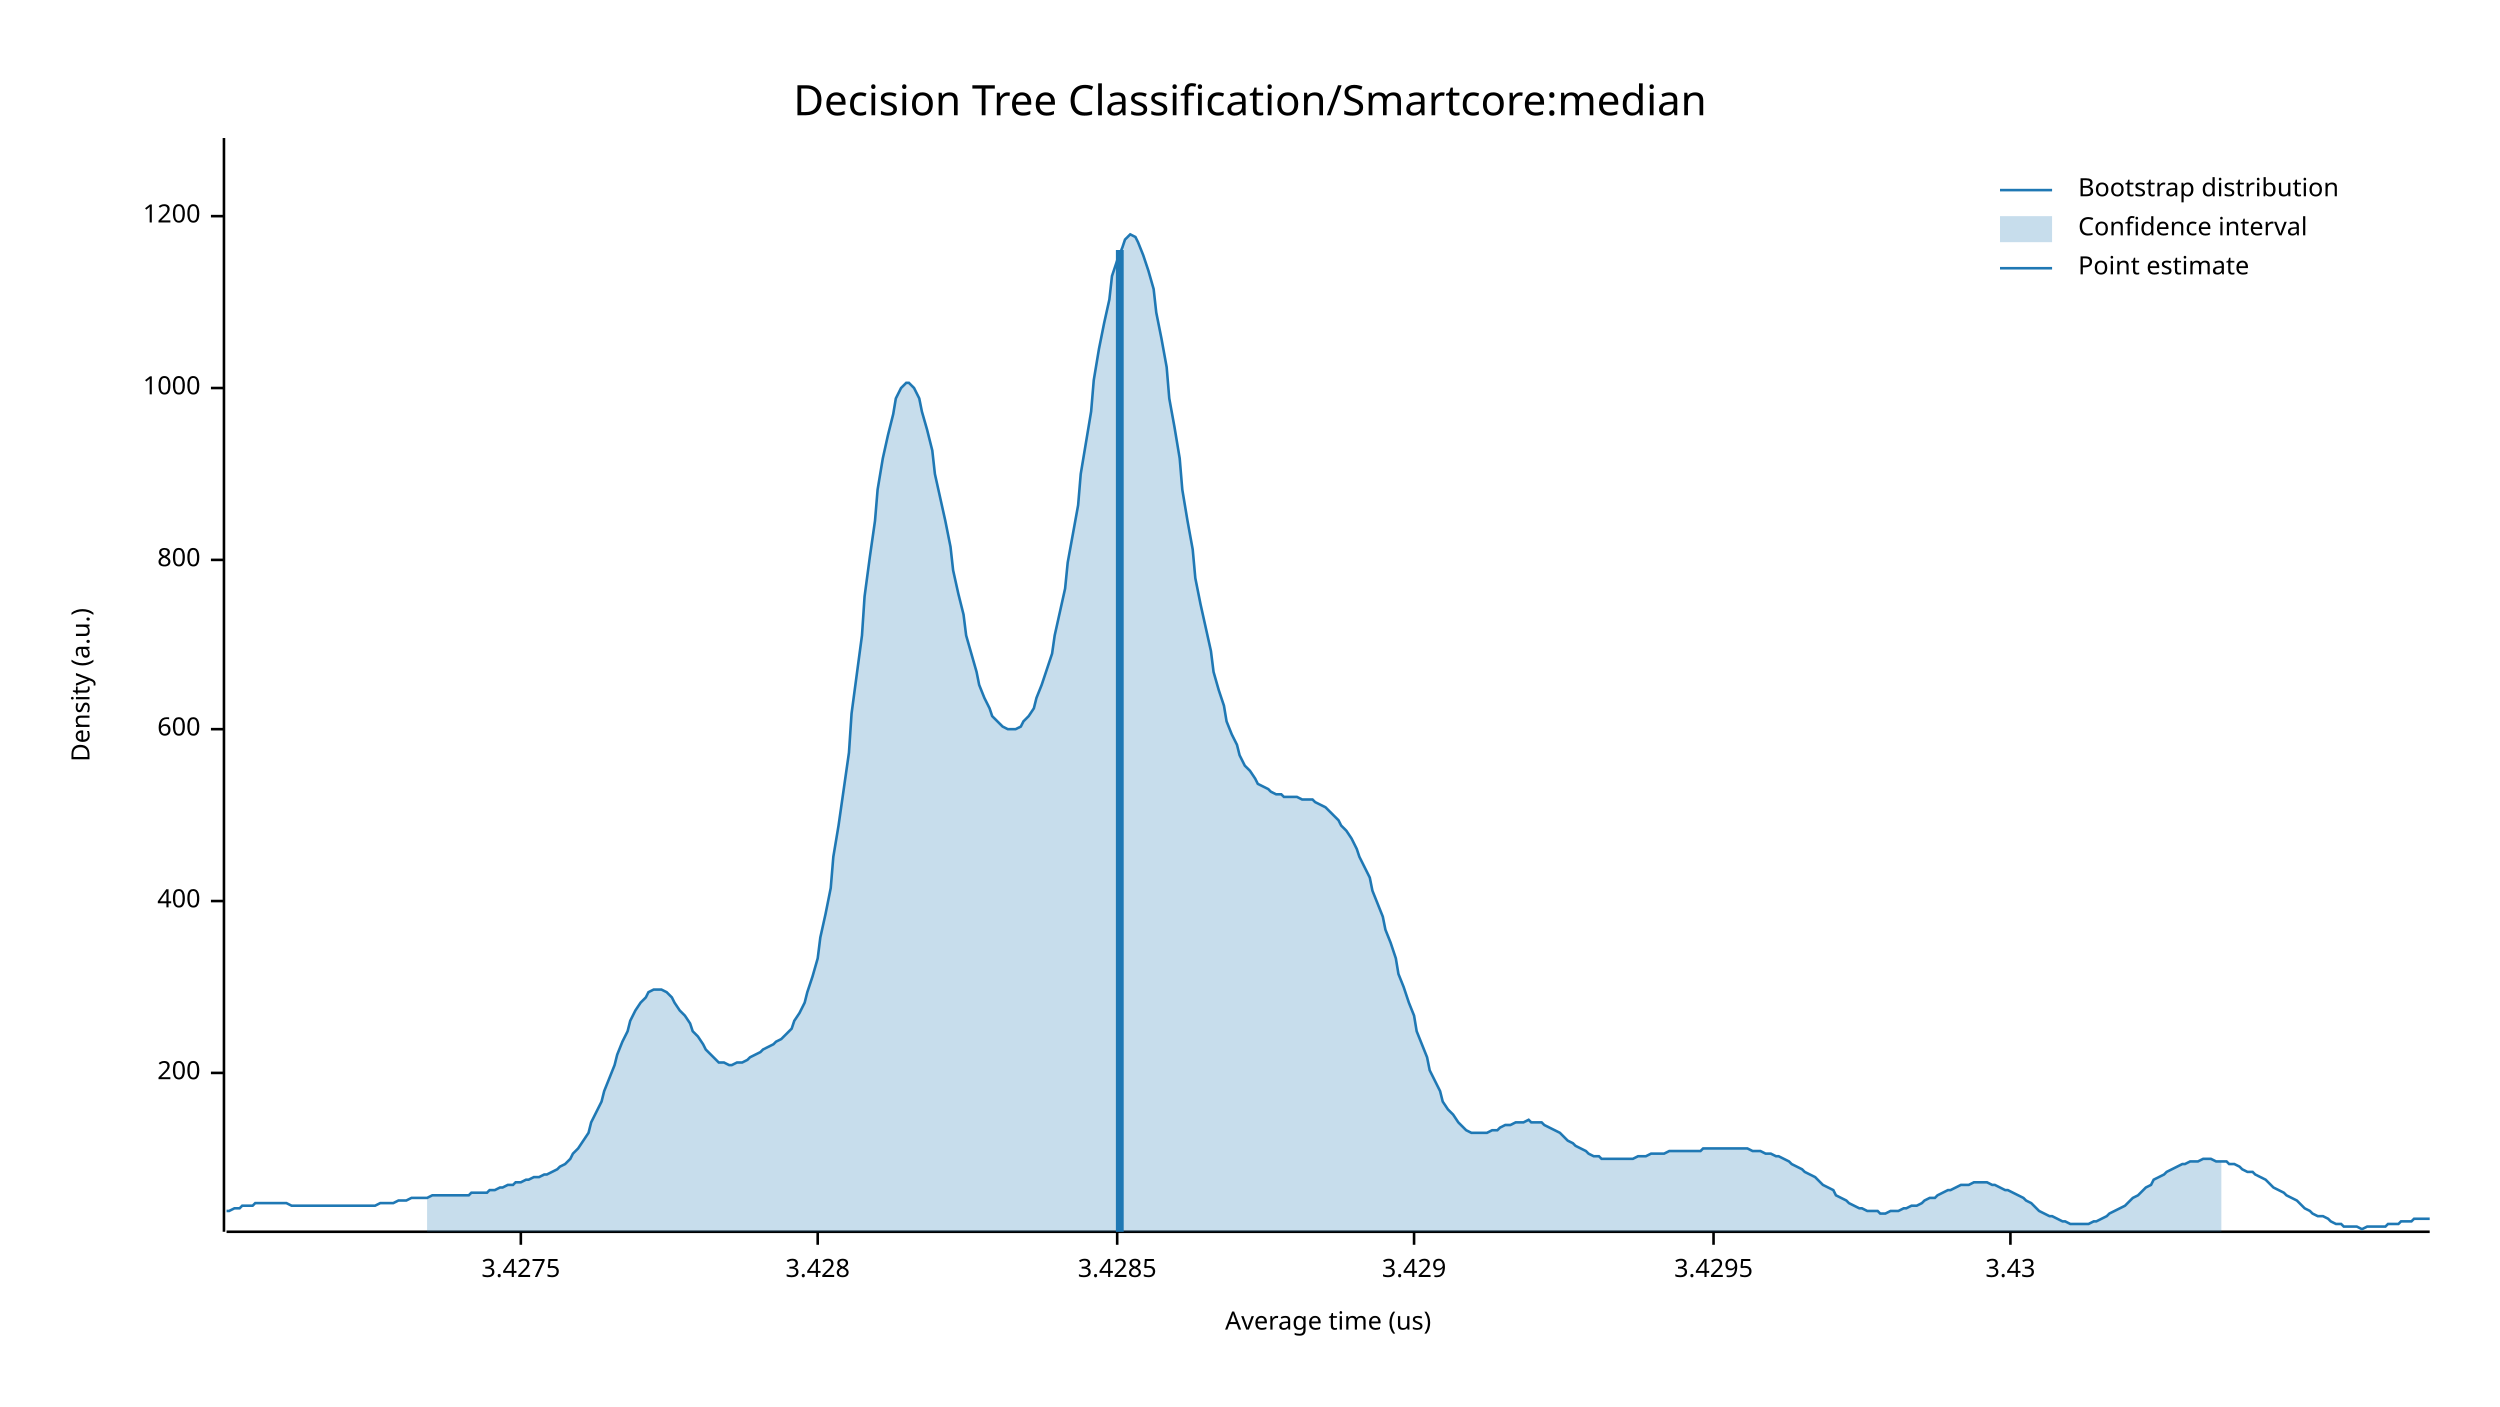
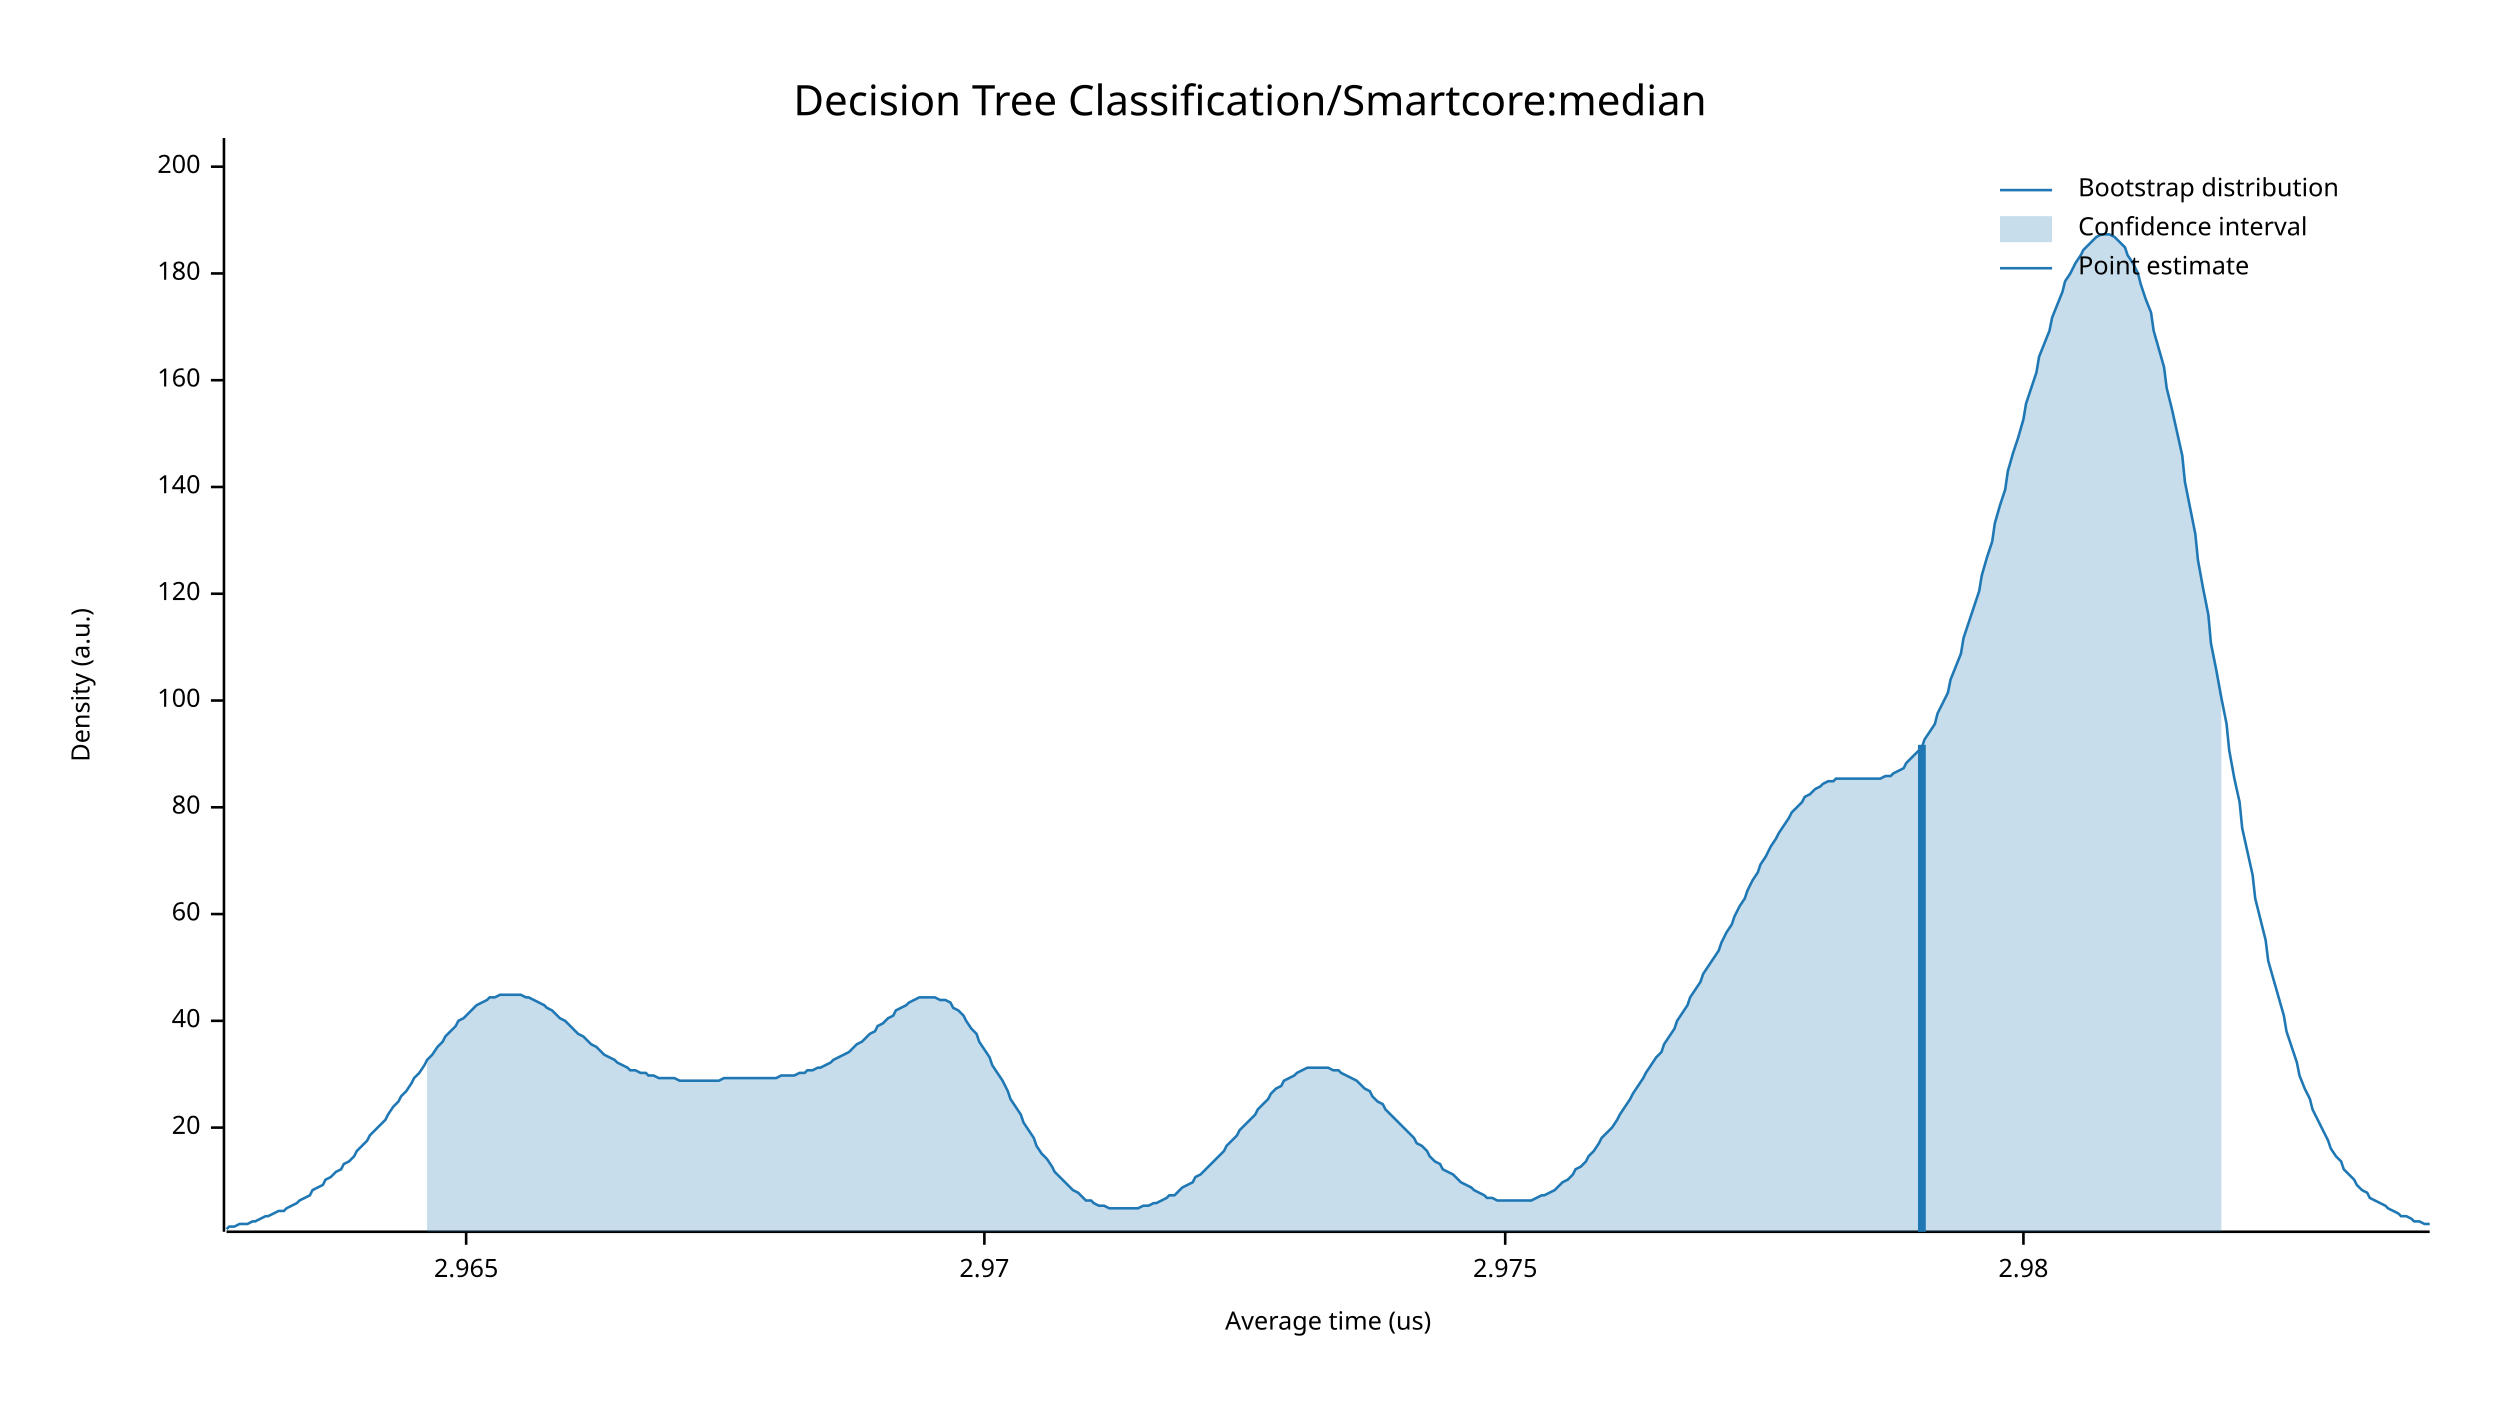
<svg xmlns="http://www.w3.org/2000/svg" width="960" height="540" viewBox="0 0 960 540">
  <text x="480" y="32" dy="0.76em" text-anchor="middle" font-family="sans-serif" font-size="16.129" opacity="1" fill="#000000">
Decision Tree Classification/Smartcore:median
</text>
  <text x="27" y="263" dy="0.76em" text-anchor="middle" font-family="sans-serif" font-size="9.677" opacity="1" fill="#000000" transform="rotate(270, 27, 263)">
Density (a.u.)
</text>
  <text x="510" y="513" dy="-0.5ex" text-anchor="middle" font-family="sans-serif" font-size="9.677" opacity="1" fill="#000000">
Average time (us)
</text>
  <polyline fill="none" opacity="1" stroke="#000000" stroke-width="1" points="86,53 86,473 " />
-   <text x="77" y="412" dy="0.5ex" text-anchor="end" font-family="sans-serif" font-size="9.677" opacity="1" fill="#000000">
+   <text x="77" y="433" dy="0.5ex" text-anchor="end" font-family="sans-serif" font-size="9.677" opacity="1" fill="#000000">
+ 20
+ </text>
+   <polyline fill="none" opacity="1" stroke="#000000" stroke-width="1" points="81,433 86,433 " />
+   <text x="77" y="392" dy="0.5ex" text-anchor="end" font-family="sans-serif" font-size="9.677" opacity="1" fill="#000000">
+ 40
+ </text>
+   <polyline fill="none" opacity="1" stroke="#000000" stroke-width="1" points="81,392 86,392 " />
+   <text x="77" y="351" dy="0.5ex" text-anchor="end" font-family="sans-serif" font-size="9.677" opacity="1" fill="#000000">
+ 60
+ </text>
+   <polyline fill="none" opacity="1" stroke="#000000" stroke-width="1" points="81,351 86,351 " />
+   <text x="77" y="310" dy="0.5ex" text-anchor="end" font-family="sans-serif" font-size="9.677" opacity="1" fill="#000000">
+ 80
+ </text>
+   <polyline fill="none" opacity="1" stroke="#000000" stroke-width="1" points="81,310 86,310 " />
+   <text x="77" y="269" dy="0.5ex" text-anchor="end" font-family="sans-serif" font-size="9.677" opacity="1" fill="#000000">
+ 100
+ </text>
+   <polyline fill="none" opacity="1" stroke="#000000" stroke-width="1" points="81,269 86,269 " />
+   <text x="77" y="228" dy="0.5ex" text-anchor="end" font-family="sans-serif" font-size="9.677" opacity="1" fill="#000000">
+ 120
+ </text>
+   <polyline fill="none" opacity="1" stroke="#000000" stroke-width="1" points="81,228 86,228 " />
+   <text x="77" y="187" dy="0.5ex" text-anchor="end" font-family="sans-serif" font-size="9.677" opacity="1" fill="#000000">
+ 140
+ </text>
+   <polyline fill="none" opacity="1" stroke="#000000" stroke-width="1" points="81,187 86,187 " />
+   <text x="77" y="146" dy="0.5ex" text-anchor="end" font-family="sans-serif" font-size="9.677" opacity="1" fill="#000000">
+ 160
+ </text>
+   <polyline fill="none" opacity="1" stroke="#000000" stroke-width="1" points="81,146 86,146 " />
+   <text x="77" y="105" dy="0.5ex" text-anchor="end" font-family="sans-serif" font-size="9.677" opacity="1" fill="#000000">
+ 180
+ </text>
+   <polyline fill="none" opacity="1" stroke="#000000" stroke-width="1" points="81,105 86,105 " />
+   <text x="77" y="64" dy="0.5ex" text-anchor="end" font-family="sans-serif" font-size="9.677" opacity="1" fill="#000000">
200
</text>
-   <polyline fill="none" opacity="1" stroke="#000000" stroke-width="1" points="81,412 86,412 " />
-   <text x="77" y="346" dy="0.5ex" text-anchor="end" font-family="sans-serif" font-size="9.677" opacity="1" fill="#000000">
- 400
+   <polyline fill="none" opacity="1" stroke="#000000" stroke-width="1" points="81,64 86,64 " />
+   <polyline fill="none" opacity="1" stroke="#000000" stroke-width="1" points="87,473 933,473 " />
+   <text x="179" y="483" dy="0.76em" text-anchor="middle" font-family="sans-serif" font-size="9.677" opacity="1" fill="#000000">
+ 2.965
</text>
-   <polyline fill="none" opacity="1" stroke="#000000" stroke-width="1" points="81,346 86,346 " />
-   <text x="77" y="280" dy="0.5ex" text-anchor="end" font-family="sans-serif" font-size="9.677" opacity="1" fill="#000000">
- 600
+   <polyline fill="none" opacity="1" stroke="#000000" stroke-width="1" points="179,473 179,478 " />
+   <text x="378" y="483" dy="0.76em" text-anchor="middle" font-family="sans-serif" font-size="9.677" opacity="1" fill="#000000">
+ 2.97
</text>
-   <polyline fill="none" opacity="1" stroke="#000000" stroke-width="1" points="81,280 86,280 " />
-   <text x="77" y="215" dy="0.5ex" text-anchor="end" font-family="sans-serif" font-size="9.677" opacity="1" fill="#000000">
- 800
+   <polyline fill="none" opacity="1" stroke="#000000" stroke-width="1" points="378,473 378,478 " />
+   <text x="578" y="483" dy="0.76em" text-anchor="middle" font-family="sans-serif" font-size="9.677" opacity="1" fill="#000000">
+ 2.975
</text>
-   <polyline fill="none" opacity="1" stroke="#000000" stroke-width="1" points="81,215 86,215 " />
-   <text x="77" y="149" dy="0.5ex" text-anchor="end" font-family="sans-serif" font-size="9.677" opacity="1" fill="#000000">
- 1000
+   <polyline fill="none" opacity="1" stroke="#000000" stroke-width="1" points="578,473 578,478 " />
+   <text x="777" y="483" dy="0.76em" text-anchor="middle" font-family="sans-serif" font-size="9.677" opacity="1" fill="#000000">
+ 2.98
</text>
-   <polyline fill="none" opacity="1" stroke="#000000" stroke-width="1" points="81,149 86,149 " />
-   <text x="77" y="83" dy="0.5ex" text-anchor="end" font-family="sans-serif" font-size="9.677" opacity="1" fill="#000000">
- 1200
- </text>
-   <polyline fill="none" opacity="1" stroke="#000000" stroke-width="1" points="81,83 86,83 " />
-   <polyline fill="none" opacity="1" stroke="#000000" stroke-width="1" points="87,473 933,473 " />
-   <text x="200" y="483" dy="0.76em" text-anchor="middle" font-family="sans-serif" font-size="9.677" opacity="1" fill="#000000">
- 3.4275
- </text>
-   <polyline fill="none" opacity="1" stroke="#000000" stroke-width="1" points="200,473 200,478 " />
-   <text x="314" y="483" dy="0.76em" text-anchor="middle" font-family="sans-serif" font-size="9.677" opacity="1" fill="#000000">
- 3.428
- </text>
-   <polyline fill="none" opacity="1" stroke="#000000" stroke-width="1" points="314,473 314,478 " />
-   <text x="429" y="483" dy="0.76em" text-anchor="middle" font-family="sans-serif" font-size="9.677" opacity="1" fill="#000000">
- 3.4285
- </text>
-   <polyline fill="none" opacity="1" stroke="#000000" stroke-width="1" points="429,473 429,478 " />
-   <text x="543" y="483" dy="0.76em" text-anchor="middle" font-family="sans-serif" font-size="9.677" opacity="1" fill="#000000">
- 3.429
- </text>
-   <polyline fill="none" opacity="1" stroke="#000000" stroke-width="1" points="543,473 543,478 " />
-   <text x="658" y="483" dy="0.76em" text-anchor="middle" font-family="sans-serif" font-size="9.677" opacity="1" fill="#000000">
- 3.4295
- </text>
-   <polyline fill="none" opacity="1" stroke="#000000" stroke-width="1" points="658,473 658,478 " />
-   <text x="772" y="483" dy="0.76em" text-anchor="middle" font-family="sans-serif" font-size="9.677" opacity="1" fill="#000000">
- 3.43
- </text>
-   <polyline fill="none" opacity="1" stroke="#000000" stroke-width="1" points="772,473 772,478 " />
-   <polyline fill="none" opacity="1" stroke="#1F78B4" stroke-width="1" points="87,465 88,465 90,464 92,464 93,463 95,463 97,463 98,462 100,462 102,462 103,462 105,462 107,462 109,462 110,462 112,463 114,463 115,463 117,463 119,463 120,463 122,463 124,463 125,463 127,463 129,463 131,463 132,463 134,463 136,463 137,463 139,463 141,463 142,463 144,463 146,462 148,462 149,462 151,462 153,461 154,461 156,461 158,460 159,460 161,460 163,460 164,460 166,459 168,459 170,459 171,459 173,459 175,459 176,459 178,459 180,459 181,458 183,458 185,458 187,458 188,457 190,457 192,456 193,456 195,455 197,455 198,454 200,454 202,453 203,453 205,452 207,452 209,451 210,451 212,450 214,449 215,448 217,447 219,445 220,443 222,441 224,438 226,435 227,431 229,427 231,423 232,419 234,414 236,409 237,405 239,400 241,396 242,392 244,388 246,385 248,383 249,381 251,380 253,380 254,380 256,381 258,383 259,385 261,388 263,390 265,393 266,396 268,398 270,401 271,403 273,405 275,407 276,408 278,408 280,409 281,409 283,408 285,408 287,407 288,406 290,405 292,404 293,403 295,402 297,401 298,400 300,399 302,397 304,395 305,392 307,389 309,385 310,381 312,375 314,368 315,360 317,351 319,341 320,329 322,317 324,303 326,289 327,274 329,259 331,244 332,229 334,214 336,200 337,188 339,176 341,167 343,159 344,153 346,149 348,147 349,147 351,149 353,153 354,158 356,165 358,173 359,182 361,191 363,200 365,210 366,219 368,228 370,236 371,244 373,251 375,258 376,263 378,268 380,272 381,275 383,277 385,279 387,280 388,280 390,280 392,279 393,277 395,275 397,272 398,268 400,263 402,257 404,251 405,244 407,235 409,226 410,216 412,205 414,194 415,182 417,170 419,158 420,146 422,134 424,124 426,115 427,106 429,100 431,95 432,92 434,90 436,91 437,93 439,98 441,104 443,111 444,120 446,130 448,141 449,153 451,164 453,176 454,188 456,200 458,211 459,222 461,232 463,241 465,250 466,258 468,265 470,271 471,277 473,282 475,286 476,290 478,294 480,296 482,299 483,301 485,302 487,303 488,304 490,305 492,305 493,306 495,306 497,306 498,306 500,307 502,307 504,307 505,308 507,309 509,310 510,311 512,313 514,315 515,317 517,319 519,322 521,326 522,329 524,333 526,337 527,342 529,347 531,352 532,357 534,362 536,368 537,374 539,379 541,385 543,390 544,396 546,401 548,406 549,411 551,415 553,419 554,423 556,426 558,428 560,431 561,432 563,434 565,435 566,435 568,435 570,435 571,435 573,434 575,434 576,433 578,432 580,432 582,431 583,431 585,431 587,430 588,431 590,431 592,431 593,432 595,433 597,434 599,435 600,436 602,438 604,439 605,440 607,441 609,442 610,443 612,444 614,444 615,445 617,445 619,445 621,445 622,445 624,445 626,445 627,445 629,444 631,444 632,444 634,443 636,443 638,443 639,443 641,442 643,442 644,442 646,442 648,442 649,442 651,442 653,442 654,441 656,441 658,441 660,441 661,441 663,441 665,441 666,441 668,441 670,441 671,441 673,442 675,442 676,442 678,443 680,443 682,444 683,444 685,445 687,446 688,447 690,448 692,449 693,450 695,451 697,452 699,454 700,455 702,456 704,457 705,459 707,460 709,461 710,462 712,463 714,464 715,464 717,465 719,465 721,465 722,466 724,466 726,465 727,465 729,465 731,464 732,464 734,463 736,463 738,462 739,461 741,460 743,460 744,459 746,458 748,457 749,457 751,456 753,455 754,455 756,455 758,454 760,454 761,454 763,454 765,455 766,455 768,456 770,457 771,457 773,458 775,459 777,460 778,461 780,462 782,464 783,465 785,466 787,467 788,467 790,468 792,469 793,469 795,470 797,470 799,470 800,470 802,470 804,469 805,469 807,468 809,467 810,466 812,465 814,464 816,463 817,462 819,460 821,459 822,458 824,456 826,455 827,453 829,452 831,451 832,450 834,449 836,448 838,447 839,447 841,446 843,446 844,446 846,445 848,445 849,445 851,446 853,446 855,446 856,447 858,447 860,448 861,449 863,450 865,450 866,451 868,452 870,453 871,454 873,456 875,457 877,458 878,459 880,460 882,461 883,462 885,464 887,465 888,466 890,467 892,467 894,468 895,469 897,470 899,470 900,471 902,471 904,471 905,471 907,472 909,471 910,471 912,471 914,471 916,471 917,470 919,470 921,470 922,469 924,469 926,469 927,468 929,468 931,468 933,468 " />
-   <polygon opacity="0.25" fill="#1F78B4" points="164,460 166,459 168,459 170,459 171,459 173,459 175,459 176,459 178,459 180,459 181,458 183,458 185,458 187,458 188,457 190,457 192,456 193,456 195,455 197,455 198,454 200,454 202,453 203,453 205,452 207,452 209,451 210,451 212,450 214,449 215,448 217,447 219,445 220,443 222,441 224,438 226,435 227,431 229,427 231,423 232,419 234,414 236,409 237,405 239,400 241,396 242,392 244,388 246,385 248,383 249,381 251,380 253,380 254,380 256,381 258,383 259,385 261,388 263,390 265,393 266,396 268,398 270,401 271,403 273,405 275,407 276,408 278,408 280,409 281,409 283,408 285,408 287,407 288,406 290,405 292,404 293,403 295,402 297,401 298,400 300,399 302,397 304,395 305,392 307,389 309,385 310,381 312,375 314,368 315,360 317,351 319,341 320,329 322,317 324,303 326,289 327,274 329,259 331,244 332,229 334,214 336,200 337,188 339,176 341,167 343,159 344,153 346,149 348,147 349,147 351,149 353,153 354,158 356,165 358,173 359,182 361,191 363,200 365,210 366,219 368,228 370,236 371,244 373,251 375,258 376,263 378,268 380,272 381,275 383,277 385,279 387,280 388,280 390,280 392,279 393,277 395,275 397,272 398,268 400,263 402,257 404,251 405,244 407,235 409,226 410,216 412,205 414,194 415,182 417,170 419,158 420,146 422,134 424,124 426,115 427,106 429,100 431,95 432,92 434,90 436,91 437,93 439,98 441,104 443,111 444,120 446,130 448,141 449,153 451,164 453,176 454,188 456,200 458,211 459,222 461,232 463,241 465,250 466,258 468,265 470,271 471,277 473,282 475,286 476,290 478,294 480,296 482,299 483,301 485,302 487,303 488,304 490,305 492,305 493,306 495,306 497,306 498,306 500,307 502,307 504,307 505,308 507,309 509,310 510,311 512,313 514,315 515,317 517,319 519,322 521,326 522,329 524,333 526,337 527,342 529,347 531,352 532,357 534,362 536,368 537,374 539,379 541,385 543,390 544,396 546,401 548,406 549,411 551,415 553,419 554,423 556,426 558,428 560,431 561,432 563,434 565,435 566,435 568,435 570,435 571,435 573,434 575,434 576,433 578,432 580,432 582,431 583,431 585,431 587,430 588,431 590,431 592,431 593,432 595,433 597,434 599,435 600,436 602,438 604,439 605,440 607,441 609,442 610,443 612,444 614,444 615,445 617,445 619,445 621,445 622,445 624,445 626,445 627,445 629,444 631,444 632,444 634,443 636,443 638,443 639,443 641,442 643,442 644,442 646,442 648,442 649,442 651,442 653,442 654,441 656,441 658,441 660,441 661,441 663,441 665,441 666,441 668,441 670,441 671,441 673,442 675,442 676,442 678,443 680,443 682,444 683,444 685,445 687,446 688,447 690,448 692,449 693,450 695,451 697,452 699,454 700,455 702,456 704,457 705,459 707,460 709,461 710,462 712,463 714,464 715,464 717,465 719,465 721,465 722,466 724,466 726,465 727,465 729,465 731,464 732,464 734,463 736,463 738,462 739,461 741,460 743,460 744,459 746,458 748,457 749,457 751,456 753,455 754,455 756,455 758,454 760,454 761,454 763,454 765,455 766,455 768,456 770,457 771,457 773,458 775,459 777,460 778,461 780,462 782,464 783,465 785,466 787,467 788,467 790,468 792,469 793,469 795,470 797,470 799,470 800,470 802,470 804,469 805,469 807,468 809,467 810,466 812,465 814,464 816,463 817,462 819,460 821,459 822,458 824,456 826,455 827,453 829,452 831,451 832,450 834,449 836,448 838,447 839,447 841,446 843,446 844,446 846,445 848,445 849,445 851,446 853,446 853,473 164,473 " />
-   <polyline fill="none" opacity="1" stroke="#1F78B4" stroke-width="3" points="430,473 430,96 " />
+   <polyline fill="none" opacity="1" stroke="#000000" stroke-width="1" points="777,473 777,478 " />
+   <polyline fill="none" opacity="1" stroke="#1F78B4" stroke-width="1" points="87,472 88,471 90,471 92,470 93,470 95,470 97,469 98,469 100,468 102,467 103,467 105,466 107,465 109,465 110,464 112,463 114,462 115,461 117,460 119,459 120,457 122,456 124,455 125,453 127,452 129,450 131,449 132,447 134,446 136,444 137,442 139,440 141,438 142,436 144,434 146,432 148,430 149,428 151,425 153,423 154,421 156,419 158,416 159,414 161,412 163,409 164,407 166,405 168,402 170,400 171,398 173,396 175,394 176,392 178,391 180,389 181,388 183,386 185,385 187,384 188,383 190,383 192,382 193,382 195,382 197,382 198,382 200,382 202,383 203,383 205,384 207,385 209,386 210,387 212,388 214,390 215,391 217,392 219,394 220,395 222,397 224,398 226,400 227,401 229,402 231,404 232,405 234,406 236,407 237,408 239,409 241,410 242,411 244,411 246,412 248,412 249,413 251,413 253,414 254,414 256,414 258,414 259,414 261,415 263,415 265,415 266,415 268,415 270,415 271,415 273,415 275,415 276,415 278,414 280,414 281,414 283,414 285,414 287,414 288,414 290,414 292,414 293,414 295,414 297,414 298,414 300,413 302,413 304,413 305,413 307,412 309,412 310,411 312,411 314,410 315,410 317,409 319,408 320,407 322,406 324,405 326,404 327,403 329,401 331,400 332,399 334,397 336,396 337,394 339,393 341,391 343,390 344,388 346,387 348,386 349,385 351,384 353,383 354,383 356,383 358,383 359,383 361,384 363,384 365,385 366,387 368,388 370,390 371,392 373,395 375,397 376,400 378,403 380,406 381,409 383,412 385,415 387,419 388,422 390,425 392,428 393,431 395,434 397,437 398,440 400,443 402,445 404,448 405,450 407,452 409,454 410,455 412,457 414,458 415,459 417,461 419,461 420,462 422,463 424,463 426,464 427,464 429,464 431,464 432,464 434,464 436,464 437,464 439,463 441,463 443,462 444,462 446,461 448,460 449,459 451,459 453,457 454,456 456,455 458,454 459,452 461,451 463,449 465,447 466,446 468,444 470,442 471,440 473,438 475,436 476,434 478,432 480,430 482,428 483,426 485,424 487,422 488,420 490,418 492,417 493,415 495,414 497,413 498,412 500,411 502,410 504,410 505,410 507,410 509,410 510,410 512,411 514,411 515,412 517,413 519,414 521,415 522,416 524,418 526,419 527,421 529,423 531,424 532,426 534,428 536,430 537,431 539,433 541,435 543,437 544,439 546,440 548,442 549,444 551,446 553,447 554,449 556,450 558,451 560,453 561,454 563,455 565,456 566,457 568,458 570,459 571,460 573,460 575,461 576,461 578,461 580,461 582,461 583,461 585,461 587,461 588,461 590,460 592,459 593,459 595,458 597,457 599,455 600,454 602,453 604,451 605,449 607,448 609,446 610,444 612,442 614,439 615,437 617,435 619,433 621,430 622,428 624,425 626,422 627,420 629,417 631,414 632,412 634,409 636,406 638,404 639,401 641,398 643,395 644,392 646,389 648,386 649,383 651,380 653,377 654,374 656,371 658,368 660,365 661,362 663,358 665,355 666,352 668,348 670,345 671,342 673,338 675,335 676,332 678,329 680,325 682,322 683,320 685,317 687,314 688,312 690,310 692,308 693,306 695,305 697,303 699,302 700,301 702,300 704,300 705,299 707,299 709,299 710,299 712,299 714,299 715,299 717,299 719,299 721,299 722,299 724,298 726,298 727,297 729,296 731,295 732,293 734,291 736,289 738,287 739,284 741,281 743,278 744,274 746,270 748,266 749,261 751,256 753,251 754,245 756,239 758,233 760,227 761,221 763,214 765,208 766,201 768,194 770,188 771,181 773,174 775,168 777,161 778,155 780,149 782,143 783,137 785,132 787,127 788,122 790,117 792,112 793,108 795,105 797,101 799,98 800,96 802,94 804,92 805,91 807,90 809,90 810,90 812,91 814,93 816,95 817,98 819,101 821,105 822,109 824,115 826,120 827,127 829,134 831,141 832,149 834,157 836,166 838,175 839,185 841,195 843,205 844,215 846,226 848,236 849,247 851,257 853,268 855,278 856,288 858,299 860,308 861,318 863,327 865,336 866,345 868,353 870,361 871,369 873,376 875,383 877,390 878,396 880,402 882,408 883,413 885,418 887,422 888,426 890,430 892,434 894,438 895,441 897,444 899,446 900,449 902,451 904,453 905,455 907,457 909,458 910,460 912,461 914,462 916,463 917,464 919,465 921,466 922,467 924,467 926,468 927,469 929,469 931,470 933,470 " />
+   <polygon opacity="0.25" fill="#1F78B4" points="164,407 166,405 168,402 170,400 171,398 173,396 175,394 176,392 178,391 180,389 181,388 183,386 185,385 187,384 188,383 190,383 192,382 193,382 195,382 197,382 198,382 200,382 202,383 203,383 205,384 207,385 209,386 210,387 212,388 214,390 215,391 217,392 219,394 220,395 222,397 224,398 226,400 227,401 229,402 231,404 232,405 234,406 236,407 237,408 239,409 241,410 242,411 244,411 246,412 248,412 249,413 251,413 253,414 254,414 256,414 258,414 259,414 261,415 263,415 265,415 266,415 268,415 270,415 271,415 273,415 275,415 276,415 278,414 280,414 281,414 283,414 285,414 287,414 288,414 290,414 292,414 293,414 295,414 297,414 298,414 300,413 302,413 304,413 305,413 307,412 309,412 310,411 312,411 314,410 315,410 317,409 319,408 320,407 322,406 324,405 326,404 327,403 329,401 331,400 332,399 334,397 336,396 337,394 339,393 341,391 343,390 344,388 346,387 348,386 349,385 351,384 353,383 354,383 356,383 358,383 359,383 361,384 363,384 365,385 366,387 368,388 370,390 371,392 373,395 375,397 376,400 378,403 380,406 381,409 383,412 385,415 387,419 388,422 390,425 392,428 393,431 395,434 397,437 398,440 400,443 402,445 404,448 405,450 407,452 409,454 410,455 412,457 414,458 415,459 417,461 419,461 420,462 422,463 424,463 426,464 427,464 429,464 431,464 432,464 434,464 436,464 437,464 439,463 441,463 443,462 444,462 446,461 448,460 449,459 451,459 453,457 454,456 456,455 458,454 459,452 461,451 463,449 465,447 466,446 468,444 470,442 471,440 473,438 475,436 476,434 478,432 480,430 482,428 483,426 485,424 487,422 488,420 490,418 492,417 493,415 495,414 497,413 498,412 500,411 502,410 504,410 505,410 507,410 509,410 510,410 512,411 514,411 515,412 517,413 519,414 521,415 522,416 524,418 526,419 527,421 529,423 531,424 532,426 534,428 536,430 537,431 539,433 541,435 543,437 544,439 546,440 548,442 549,444 551,446 553,447 554,449 556,450 558,451 560,453 561,454 563,455 565,456 566,457 568,458 570,459 571,460 573,460 575,461 576,461 578,461 580,461 582,461 583,461 585,461 587,461 588,461 590,460 592,459 593,459 595,458 597,457 599,455 600,454 602,453 604,451 605,449 607,448 609,446 610,444 612,442 614,439 615,437 617,435 619,433 621,430 622,428 624,425 626,422 627,420 629,417 631,414 632,412 634,409 636,406 638,404 639,401 641,398 643,395 644,392 646,389 648,386 649,383 651,380 653,377 654,374 656,371 658,368 660,365 661,362 663,358 665,355 666,352 668,348 670,345 671,342 673,338 675,335 676,332 678,329 680,325 682,322 683,320 685,317 687,314 688,312 690,310 692,308 693,306 695,305 697,303 699,302 700,301 702,300 704,300 705,299 707,299 709,299 710,299 712,299 714,299 715,299 717,299 719,299 721,299 722,299 724,298 726,298 727,297 729,296 731,295 732,293 734,291 736,289 738,287 739,284 741,281 743,278 744,274 746,270 748,266 749,261 751,256 753,251 754,245 756,239 758,233 760,227 761,221 763,214 765,208 766,201 768,194 770,188 771,181 773,174 775,168 777,161 778,155 780,149 782,143 783,137 785,132 787,127 788,122 790,117 792,112 793,108 795,105 797,101 799,98 800,96 802,94 804,92 805,91 807,90 809,90 810,90 812,91 814,93 816,95 817,98 819,101 821,105 822,109 824,115 826,120 827,127 829,134 831,141 832,149 834,157 836,166 838,175 839,185 841,195 843,205 844,215 846,226 848,236 849,247 851,257 853,268 853,473 164,473 " />
+   <polyline fill="none" opacity="1" stroke="#1F78B4" stroke-width="3" points="738,473 738,286 " />
  <text x="798" y="68" dy="0.76em" text-anchor="start" font-family="sans-serif" font-size="9.677" opacity="1" fill="#000000">
Bootstrap distribution
</text>
  <text x="798" y="83" dy="0.76em" text-anchor="start" font-family="sans-serif" font-size="9.677" opacity="1" fill="#000000">
Confidence interval
</text>
  <text x="798" y="98" dy="0.76em" text-anchor="start" font-family="sans-serif" font-size="9.677" opacity="1" fill="#000000">
Point estimate
</text>
  <polyline fill="none" opacity="1" stroke="#1F78B4" stroke-width="1" points="768,73 788,73 " />
  <rect x="768" y="83" width="20" height="10" opacity="0.25" fill="#1F78B4" stroke="none" />
  <polyline fill="none" opacity="1" stroke="#1F78B4" stroke-width="1" points="768,103 788,103 " />
</svg>
